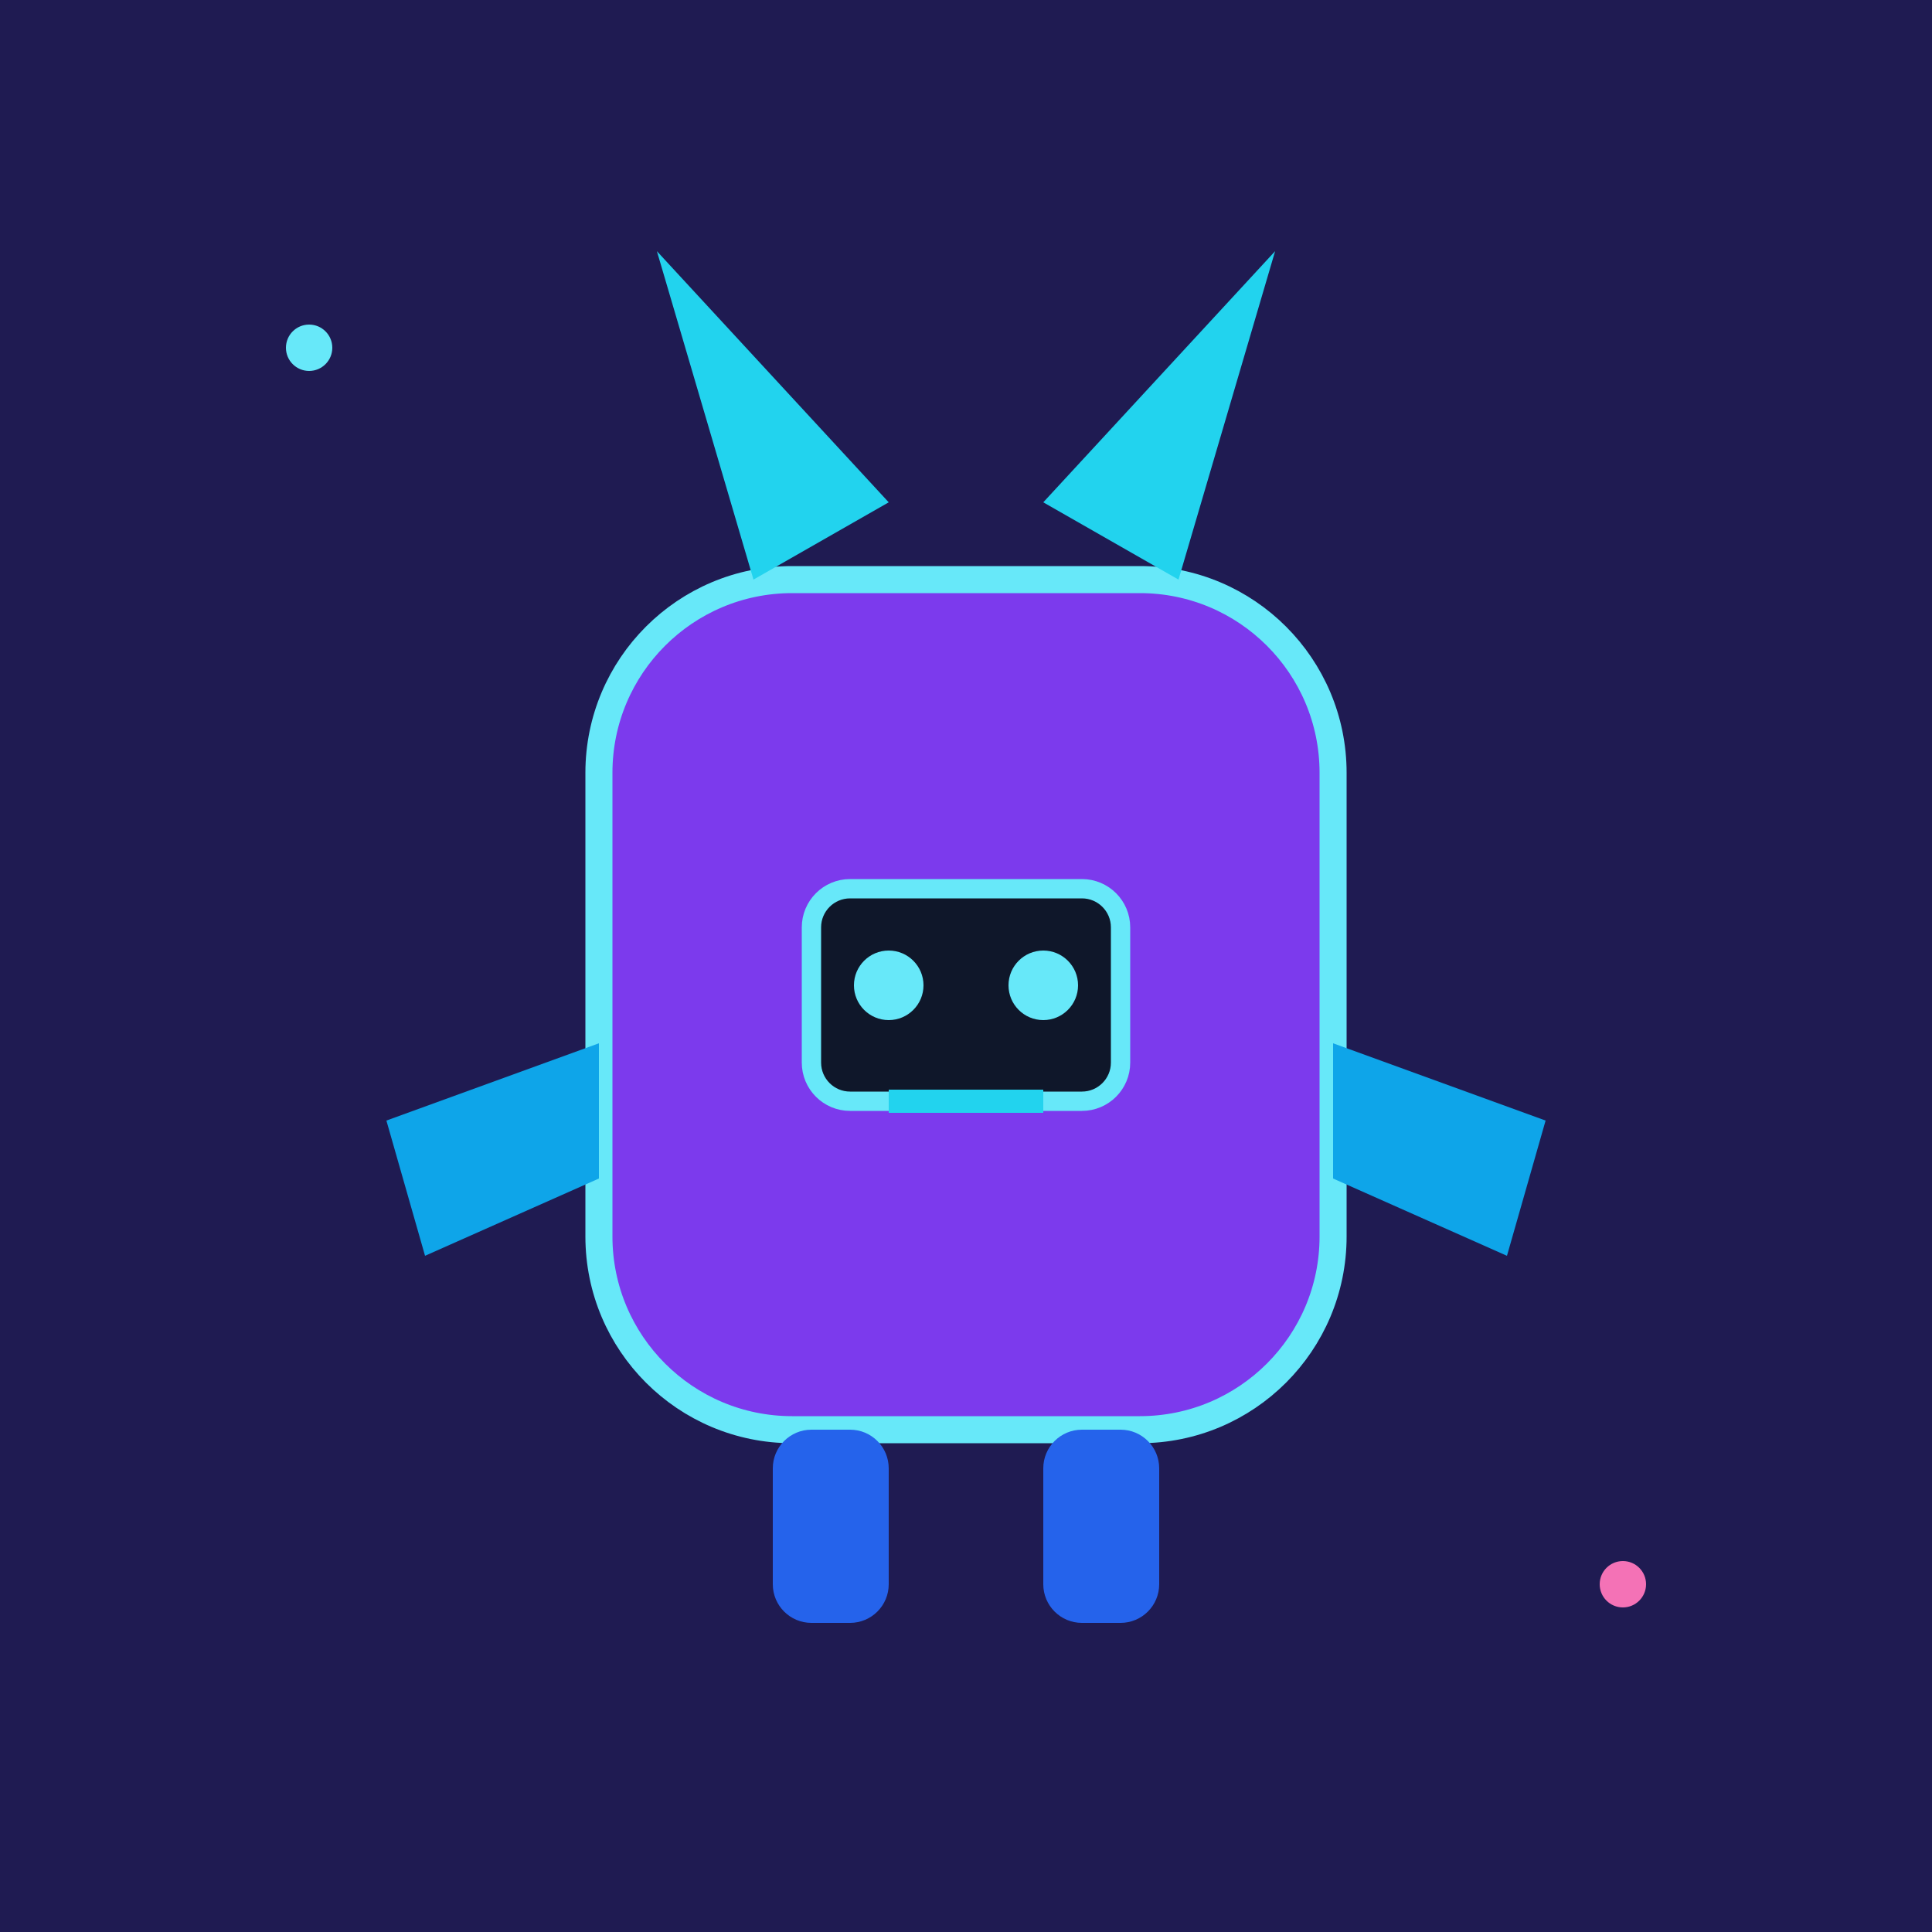
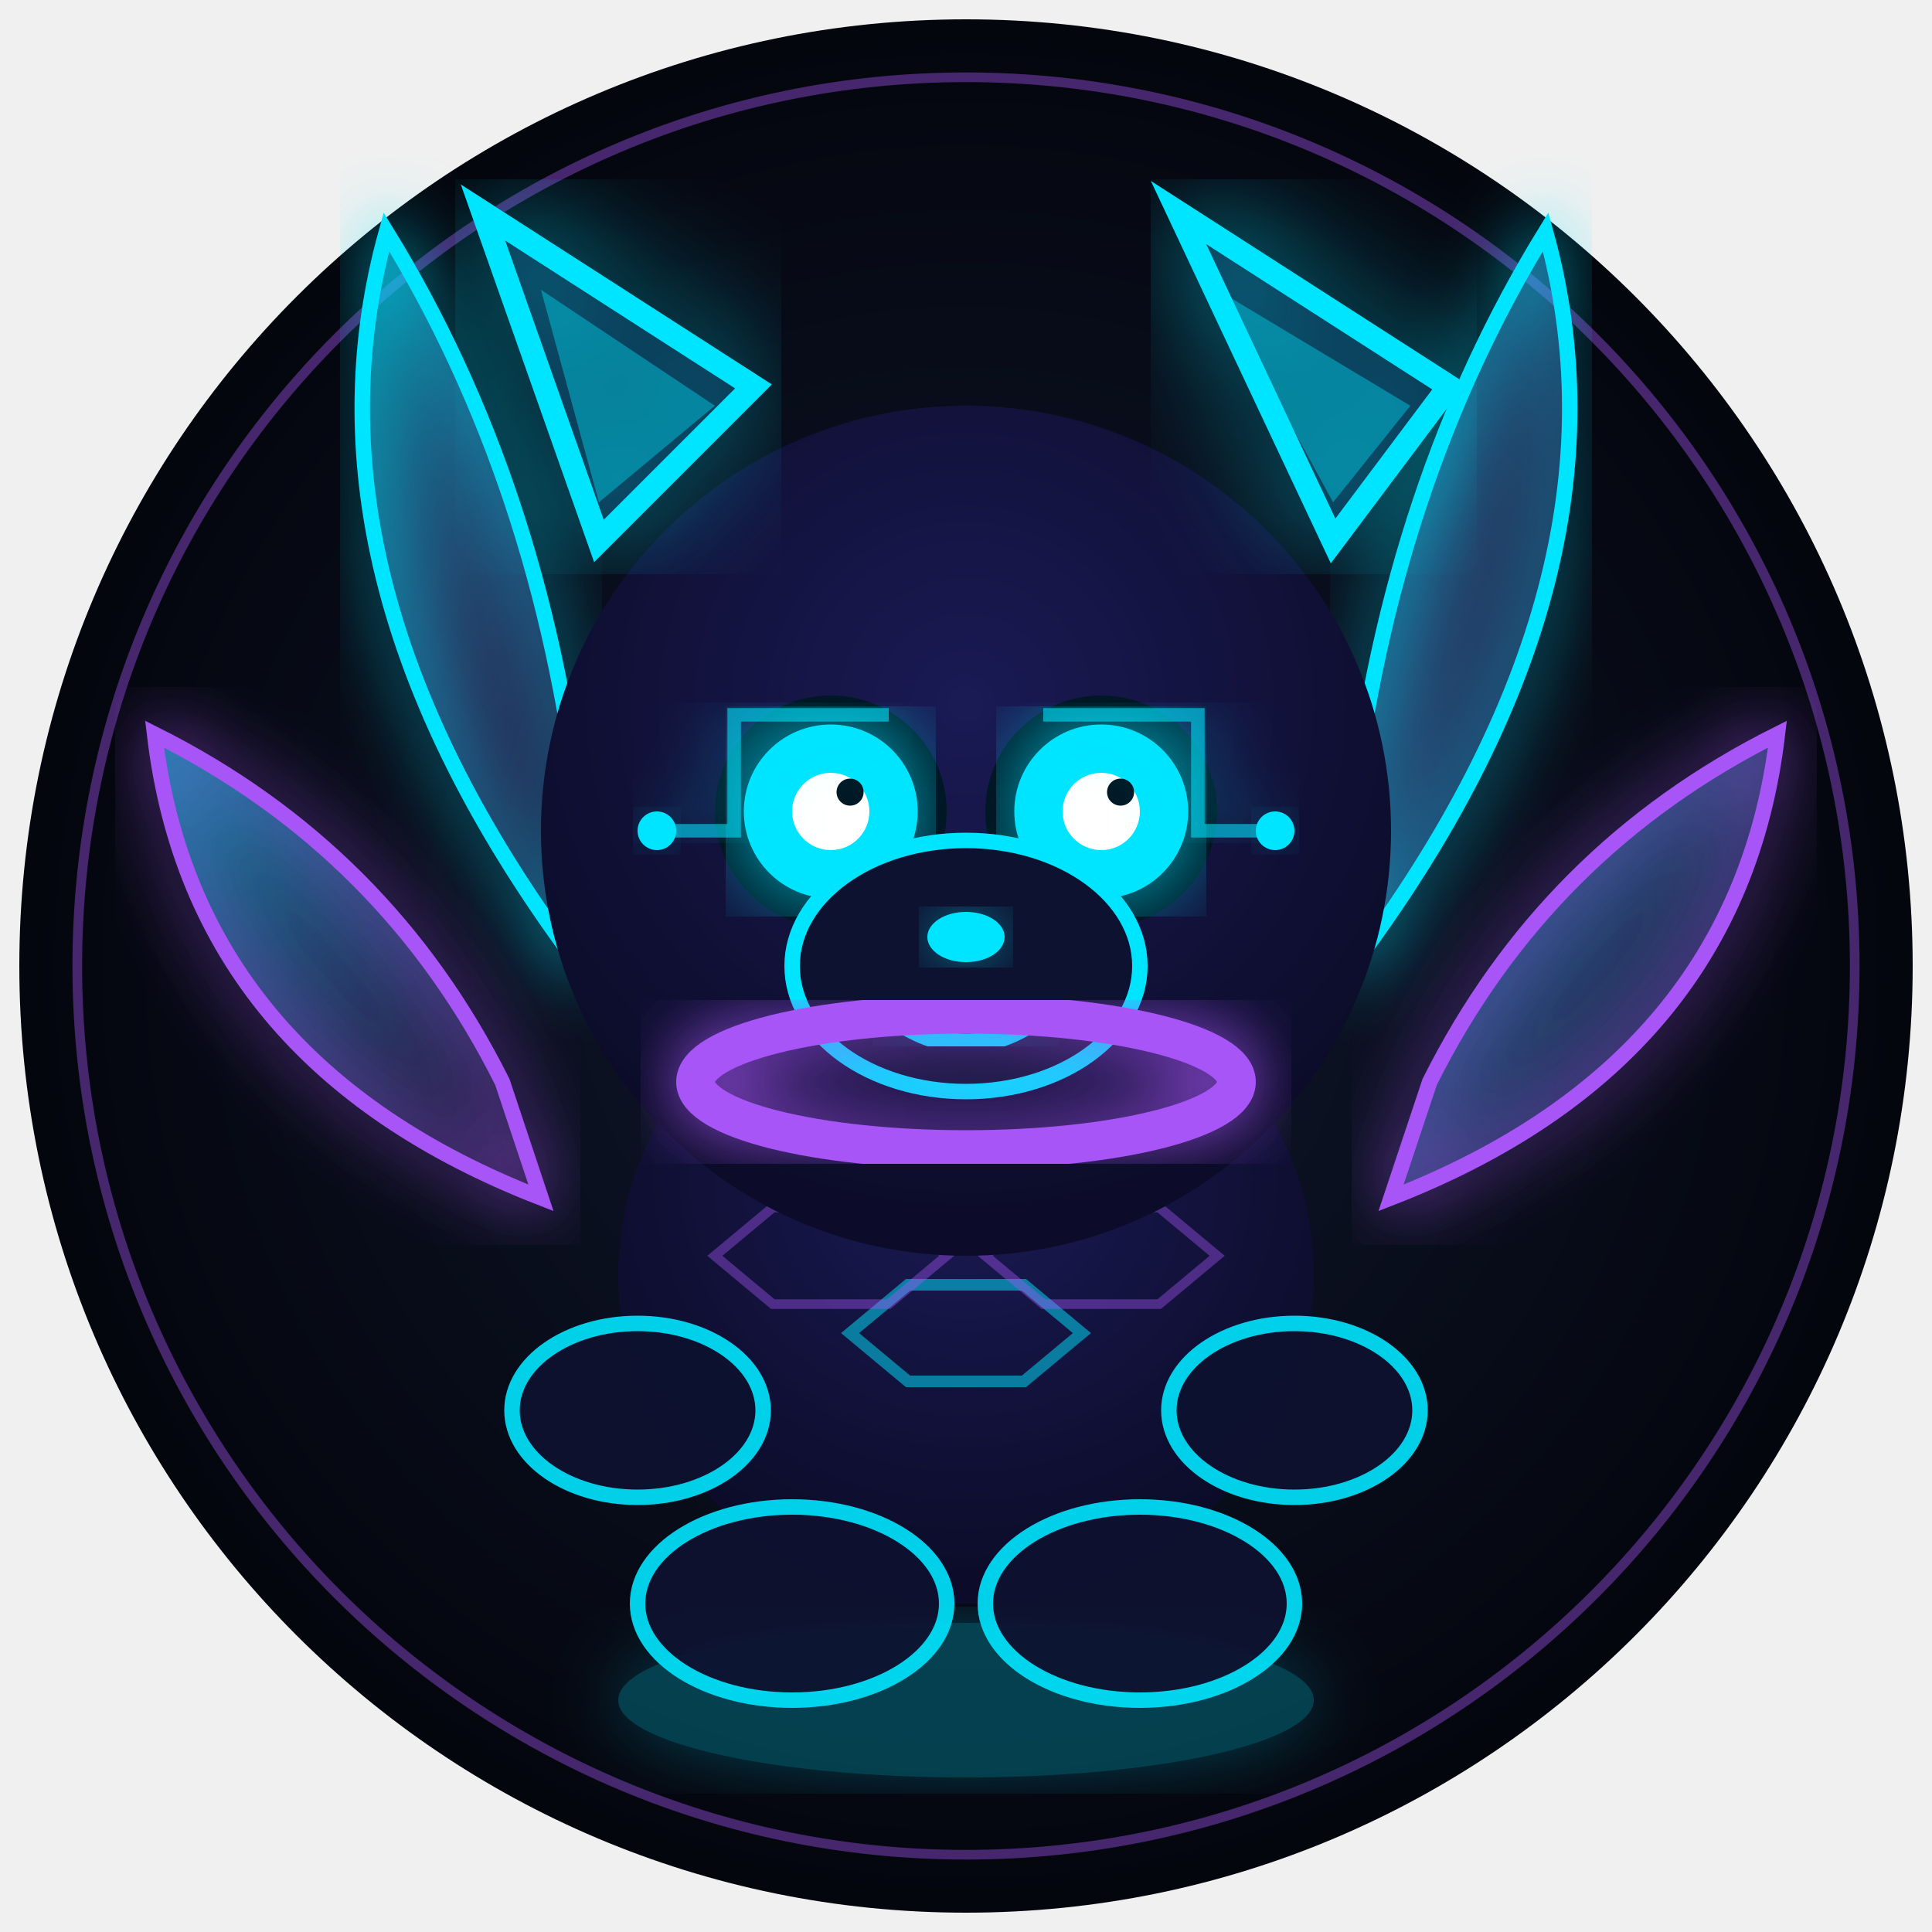
<svg xmlns="http://www.w3.org/2000/svg" viewBox="0 0 100 100">
-   <rect width="100" height="100" fill="#1f1b52" />
-   <circle cx="16" cy="18" r="1.2" fill="#67e8f9" />
-   <circle cx="84" cy="82" r="1.2" fill="#f472b6" />
-   <rect x="31" y="30" width="38" height="44" rx="10" fill="#7c3aed" stroke="#67e8f9" stroke-width="1.4" />
-   <path d="M39 30 L34 13 L46 26 Z" fill="#22d3ee" />
-   <path d="M61 30 L66 13 L54 26 Z" fill="#22d3ee" />
-   <path d="M31 54 L20 58 L22 65 L31 61 Z" fill="#0ea5e9" />
-   <path d="M69 54 L80 58 L78 65 L69 61 Z" fill="#0ea5e9" />
-   <rect x="40" y="74" width="6" height="10" rx="2" fill="#2563eb" />
-   <rect x="54" y="74" width="6" height="10" rx="2" fill="#2563eb" />
-   <rect x="42" y="46" width="16" height="11" rx="2" fill="#0f172a" stroke="#67e8f9" />
-   <circle cx="46" cy="51" r="1.8" fill="#67e8f9" />
-   <circle cx="54" cy="51" r="1.8" fill="#67e8f9" />
-   <path d="M46 57 H54" stroke="#22d3ee" stroke-width="1.2" />
+   <defs>
+     <radialGradient id="bg" cx="50%" cy="50%" r="50%">
+       <stop offset="0%" stop-color="#10182e" />
+       <stop offset="100%" stop-color="#04060e" />
+     </radialGradient>
+     <radialGradient id="body" cx="50%" cy="35%" r="60%">
+       <stop offset="0%" stop-color="#1a1a55" />
+       <stop offset="100%" stop-color="#0c0c2a" />
+     </radialGradient>
+     <filter id="cyan-glow">
+       <feGaussianBlur stdDeviation="3" result="blur" />
+       <feMerge>
+         <feMergeNode in="blur" />
+         <feMergeNode in="SourceGraphic" />
+       </feMerge>
+     </filter>
+     <filter id="softglow">
+       <feGaussianBlur stdDeviation="1.8" result="blur" />
+       <feMerge>
+         <feMergeNode in="blur" />
+         <feMergeNode in="SourceGraphic" />
+       </feMerge>
+     </filter>
+     <linearGradient id="fin" x1="0%" y1="0%" x2="100%" y2="100%">
+       <stop offset="0%" stop-color="#00e5ff" stop-opacity="0.6" />
+       <stop offset="100%" stop-color="#a855f7" stop-opacity="0.1" />
+     </linearGradient>
+   </defs>
+   <circle cx="50" cy="50" r="49" fill="url(#bg)" />
+   <circle cx="50" cy="50" r="46" fill="none" stroke="#a855f7" stroke-width="0.5" opacity="0.4" />
+   <ellipse cx="50" cy="88" rx="18" ry="4" fill="#00e5ff" opacity="0.25" filter="url(#softglow)" />
+   <path d="M30 50 Q15 30 20 12 Q28 25 30 42 Z" fill="url(#fin)" />
+   <path d="M30 50 Q15 30 20 12 Q28 25 30 42 Z" fill="none" stroke="#00e5ff" stroke-width="0.8" filter="url(#softglow)" />
+   <path d="M28 62 Q10 55 8 38 Q20 44 26 56 Z" fill="url(#fin)" />
+   <path d="M28 62 Q10 55 8 38 Q20 44 26 56 Z" fill="none" stroke="#a855f7" stroke-width="0.8" filter="url(#softglow)" />
+   <path d="M70 50 Q85 30 80 12 Q72 25 70 42 Z" fill="url(#fin)" />
+   <path d="M70 50 Q85 30 80 12 Q72 25 70 42 Z" fill="none" stroke="#00e5ff" stroke-width="0.8" filter="url(#softglow)" />
+   <path d="M72 62 Q90 55 92 38 Q80 44 74 56 Z" fill="url(#fin)" />
+   <path d="M72 62 Q90 55 92 38 Q80 44 74 56 Z" fill="none" stroke="#a855f7" stroke-width="0.8" filter="url(#softglow)" />
+   <ellipse cx="50" cy="66" rx="18" ry="17" fill="url(#body)" />
+   <path d="M44 61 L47 58.5 L53 58.5 L56 61 L53 63.5 L47 63.5 Z" fill="none" stroke="#00e5ff" stroke-width="0.6" opacity="0.5" />
+   <path d="M44 69 L47 66.5 L53 66.5 L56 69 L53 71.5 L47 71.5 Z" fill="none" stroke="#00e5ff" stroke-width="0.6" opacity="0.5" />
+   <path d="M37 65 L40 62.5 L46 62.5 L49 65 L46 67.5 L40 67.5 Z" fill="none" stroke="#a855f7" stroke-width="0.5" opacity="0.4" />
+   <path d="M51 65 L54 62.5 L60 62.5 L63 65 L60 67.5 L54 67.5 Z" fill="none" stroke="#a855f7" stroke-width="0.5" opacity="0.4" />
+   <circle cx="50" cy="43" r="22" fill="url(#body)" />
+   <polygon points="31,28 25,11 39,20" fill="#0d1a35" />
+   <polygon points="31,28 25,11 39,20" fill="none" stroke="#00e5ff" stroke-width="1.2" filter="url(#cyan-glow)" />
+   <polygon points="31,26 28,15 37,21" fill="#00e5ff" opacity="0.4" />
+   <polygon points="69,28 61,11 75,20" fill="#0d1a35" />
+   <polygon points="69,28 61,11 75,20" fill="none" stroke="#00e5ff" stroke-width="1.2" filter="url(#cyan-glow)" />
+   <polygon points="69,26 63,15 73,21" fill="#00e5ff" opacity="0.4" />
+   <circle cx="43" cy="42" r="6" fill="#001825" />
+   <circle cx="57" cy="42" r="6" fill="#001825" />
+   <circle cx="43" cy="42" r="4.5" fill="#00e5ff" filter="url(#cyan-glow)" />
+   <circle cx="57" cy="42" r="4.5" fill="#00e5ff" filter="url(#cyan-glow)" />
+   <circle cx="43" cy="42" r="2" fill="white" />
+   <circle cx="57" cy="42" r="2" fill="white" />
+   <circle cx="44" cy="41" r="0.7" fill="#001825" />
+   <circle cx="58" cy="41" r="0.7" fill="#001825" />
+   <ellipse cx="50" cy="50" rx="9" ry="6.5" fill="#0d1230" stroke="#00e5ff" stroke-width="0.8" />
+   <ellipse cx="50" cy="48.5" rx="2" ry="1.3" fill="#00e5ff" filter="url(#softglow)" />
+   <path d="M46 52.5 Q50 55.5 54 52.5" stroke="#00e5ff" stroke-width="1" fill="none" stroke-linecap="round" filter="url(#softglow)" />
+   <path d="M34 43 L38 43 L38 37 L46 37" stroke="#00e5ff" stroke-width="0.7" fill="none" opacity="0.6" filter="url(#softglow)" />
+   <path d="M66 43 L62 43 L62 37 L54 37" stroke="#00e5ff" stroke-width="0.7" fill="none" opacity="0.6" filter="url(#softglow)" />
+   <circle cx="34" cy="43" r="1" fill="#00e5ff" filter="url(#softglow)" />
+   <circle cx="66" cy="43" r="1" fill="#00e5ff" filter="url(#softglow)" />
+   <ellipse cx="50" cy="56" rx="14" ry="3.5" fill="none" stroke="#a855f7" stroke-width="2" filter="url(#softglow)" />
+   <ellipse cx="33" cy="73" rx="6.5" ry="4.5" fill="#0d1230" stroke="#00e5ff" stroke-width="0.8" opacity="0.9" />
+   <ellipse cx="67" cy="73" rx="6.5" ry="4.5" fill="#0d1230" stroke="#00e5ff" stroke-width="0.8" opacity="0.9" />
+   <ellipse cx="41" cy="83" rx="8" ry="5" fill="#0d1230" stroke="#00e5ff" stroke-width="0.8" opacity="0.9" />
+   <ellipse cx="59" cy="83" rx="8" ry="5" fill="#0d1230" stroke="#00e5ff" stroke-width="0.8" opacity="0.9" />
</svg>
